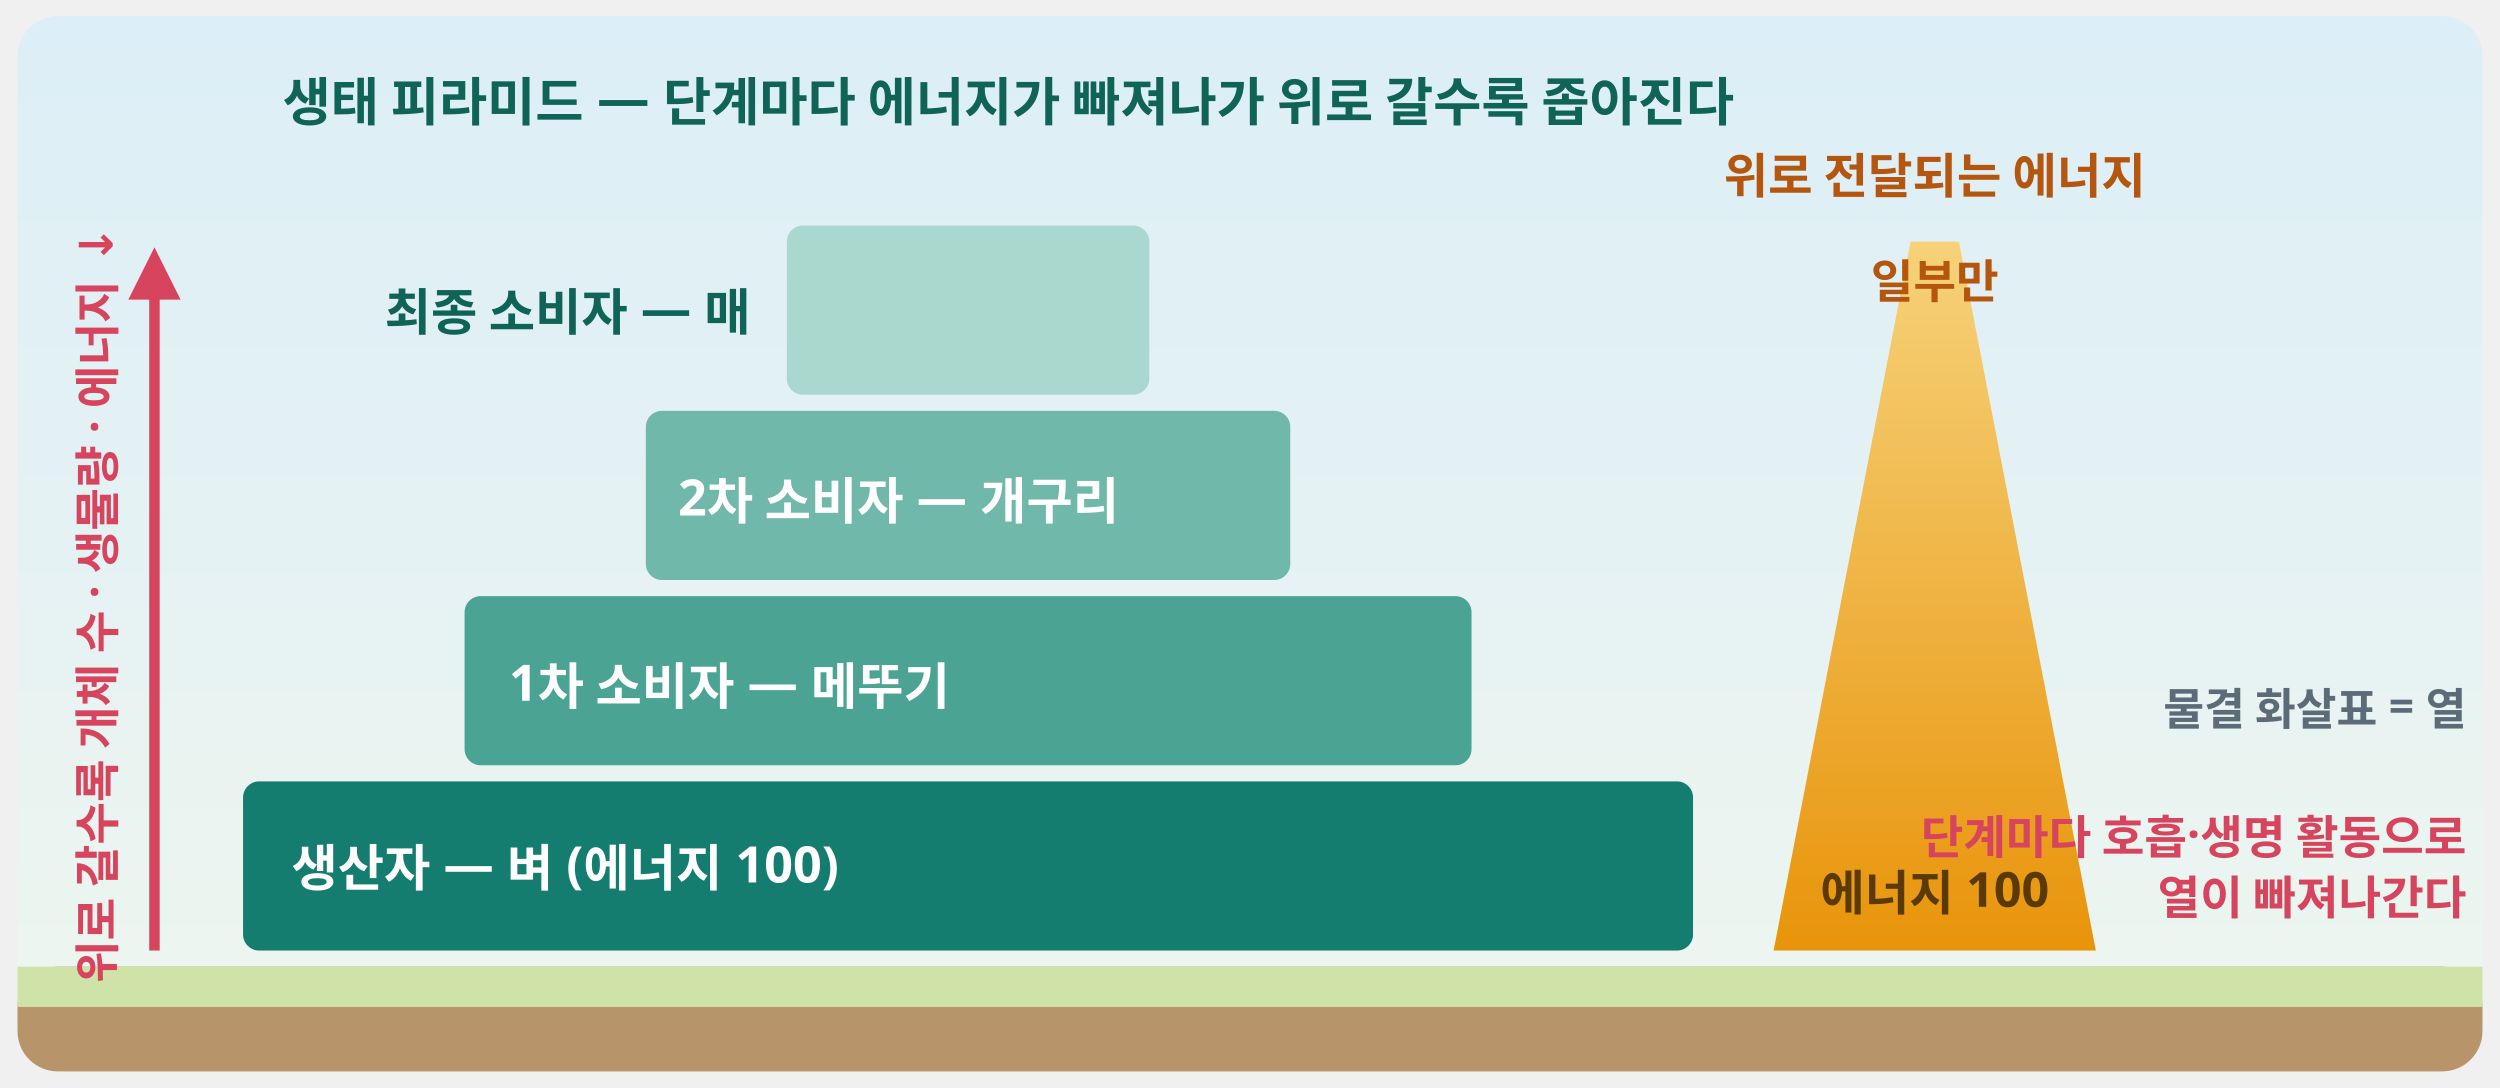
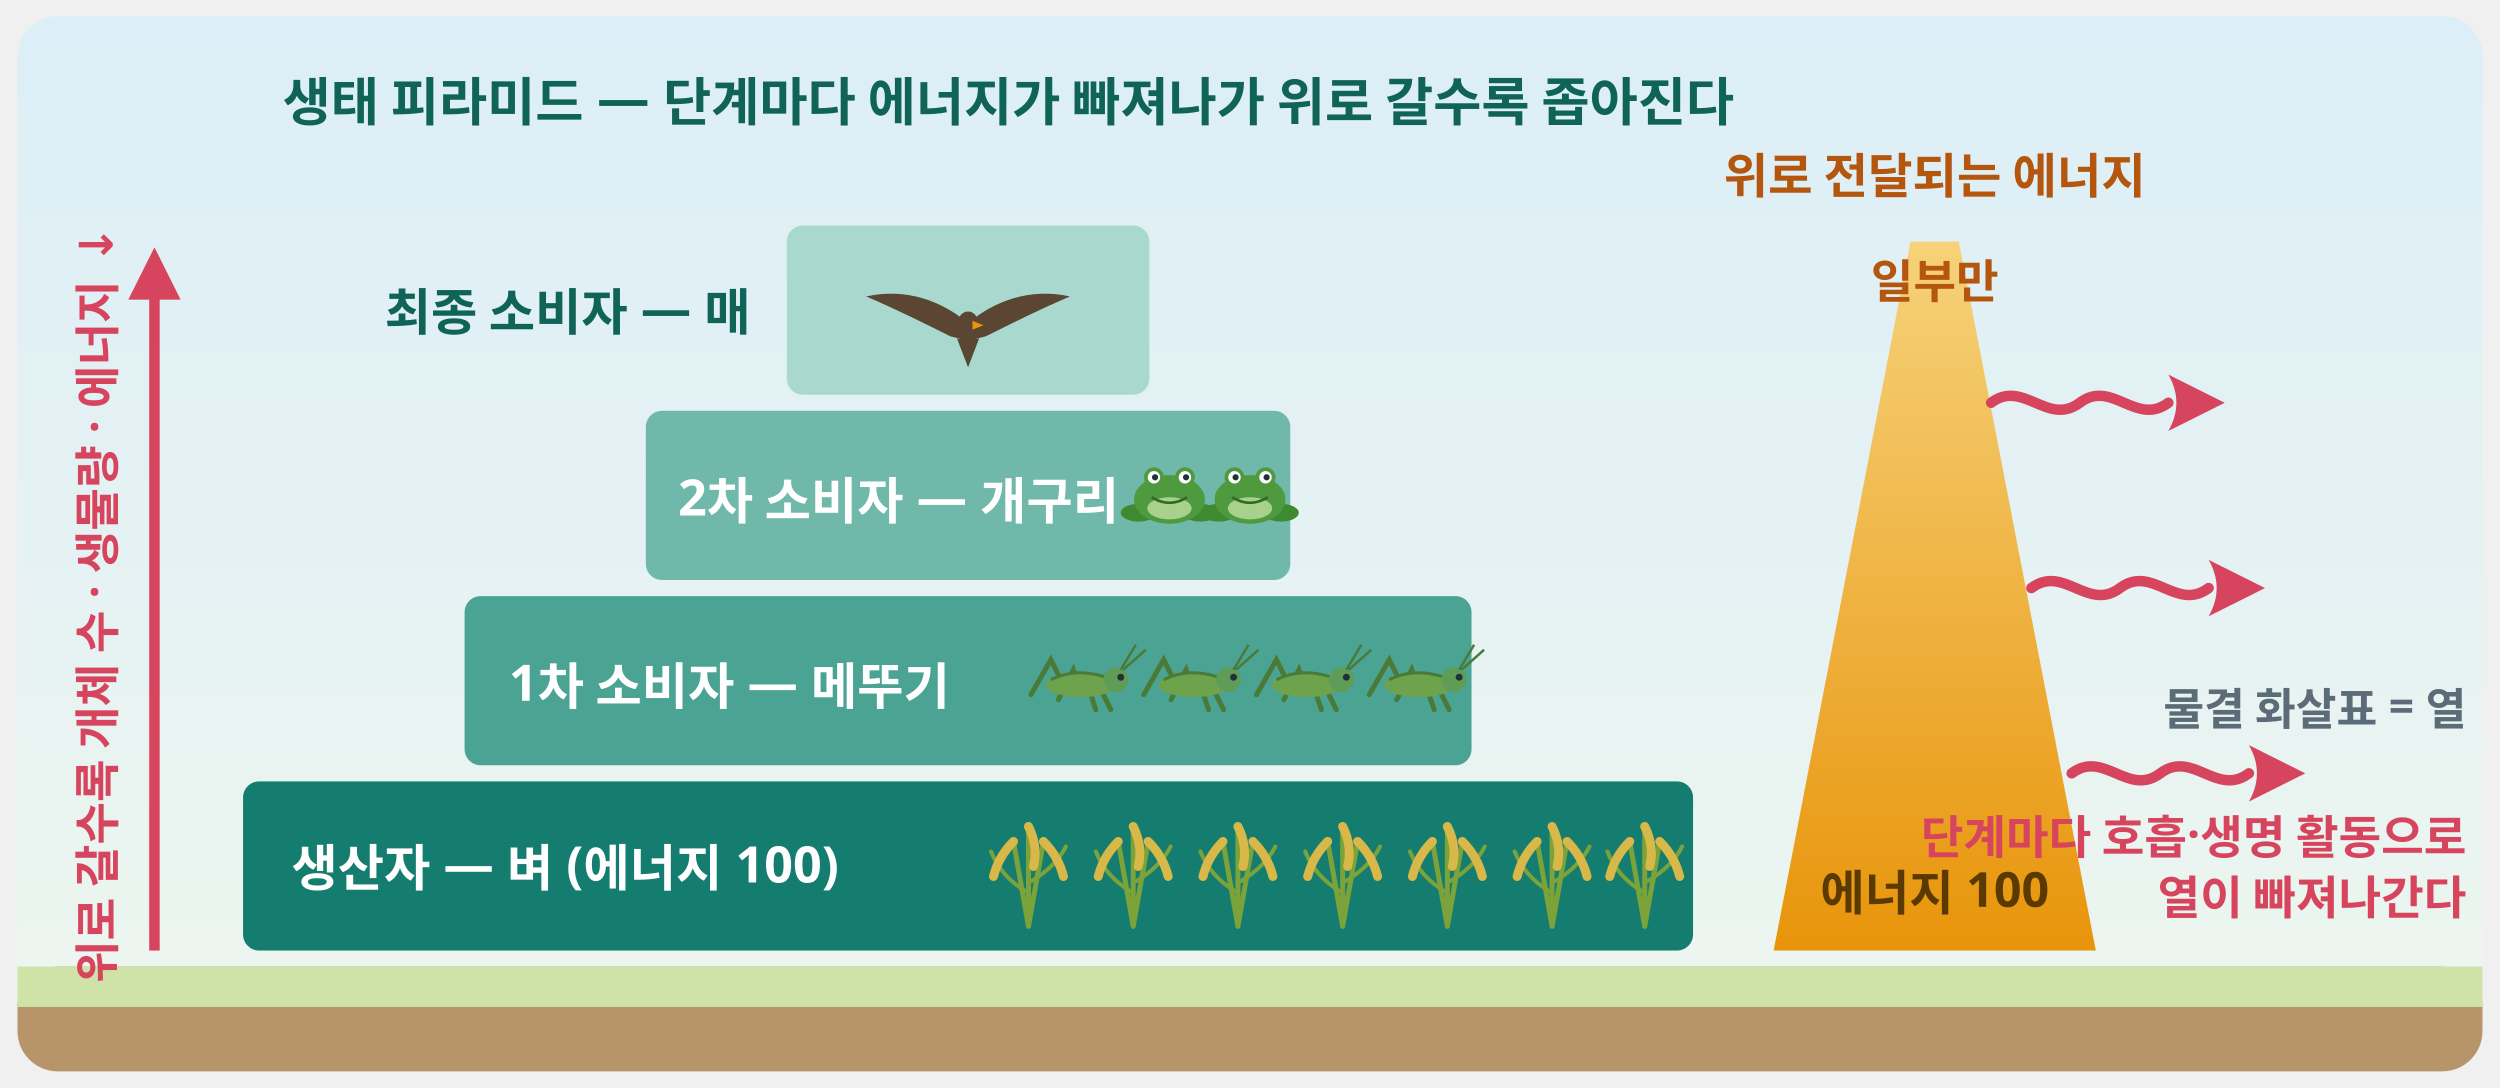
<svg width="600" height="261" viewBox="0 0 620 270" font-family="PC Sans">
  <defs>
    <marker id="arrRedBig-2202-02" markerWidth="5" markerHeight="5" refX="4" refY="2.5" orient="auto">
      <path d="M0,0 L5,2.5 L0,5 Z" fill="#D6455D" />
    </marker>
+     <g id="sy-frog-2202-02">
+       <ellipse cx="-14" cy="6" rx="8" ry="4" fill="#3E8A30" />
+       <ellipse cx="14" cy="6" rx="8" ry="4" fill="#3E8A30" />
+       <ellipse rx="16" ry="11" fill="#4F9A3F" />
+       <ellipse cy="4" rx="10" ry="5" fill="#A9D18E" />
+       <circle cx="-7" cy="-10" r="4.5" fill="#4F9A3F" />
+       <circle cx="7" cy="-10" r="4.5" fill="#4F9A3F" />
+       <circle cx="-7" cy="-10" r="2.8" fill="#fff" />
+       <circle cx="7" cy="-10" r="2.8" fill="#fff" />
+       <circle cx="-6.5" cy="-10" r="1.4" fill="#22303A" />
+       <circle cx="7.5" cy="-10" r="1.4" fill="#22303A" />
+       <path d="M-8,-1 q8,5 16,0" stroke="#2F6B25" stroke-width="1.2" fill="none" />
+     </g>
+     <g id="sy-hawk-2202-02">
+       <path d="M0,4 C-12,-6 -28,-12 -46,-8 C-32,-2 -20,4 -8,10 L0,12 L8,10 C20,4 32,-2 46,-8 C28,-12 12,-6 0,4 Z" fill="#5A4632" />
+       <path d="M-5,11 l5,13 l5,-13 z" fill="#5A4632" />
+       <circle cy="3" r="4.2" fill="#5A4632" />
+       <path d="M2,3 l5,2 l-5,2 z" fill="#E8940A" />
+     </g>
+     <g id="sy-heat-2202-02">
+       <path d="M0,0 C8,-6 14,6 22,0 C30,-6 36,6 44,0" stroke="#D6455D" stroke-width="2.6" fill="none" stroke-linecap="round" />
+       <path d="M58,0 L44,-7 Q48,0 44,7 Z" fill="#D6455D" />
+     </g>
+     <g id="sy-hopper-2202-02">
+       <path d="M-6,2 L-12,-10 L-20,4 M0,3 L-3,-6 L-9,6 M4,4 l2,6 M9,4 l3,6" stroke="#4B7A36" stroke-width="2" fill="none" stroke-linecap="round" />
+       <ellipse rx="14" ry="5" fill="#6DA34D" />
+       <path d="M-12,-2 q10,-5 22,-1" stroke="#4B7A36" stroke-width="1.2" fill="none" />
+       <circle cx="14" cy="-2" r="5" fill="#5E9C57" />
+       <circle cx="16" cy="-3" r="1.4" fill="#22303A" />
+       <path d="M17,-6 l9,-8 M16,-6 l6,-10" stroke="#4B7A36" stroke-width="1" fill="none" />
+     </g>
+     <g id="sy-rice-2202-02">
+       <path d="M0,0 L-6,-34 M0,0 L0,-40 M0,0 L6,-34" stroke="#7BA33A" stroke-width="2" fill="none" stroke-linecap="round" />
+       <path d="M-1,-14 q-10,-6 -14,-16 M1,-18 q10,-6 14,-14" stroke="#7BA33A" stroke-width="1.6" fill="none" stroke-linecap="round" />
+       <path d="M-6,-34 q-6,6 -8,14 M0,-40 q4,8 2,16 M6,-34 q6,6 8,14" stroke="#D9B84A" stroke-width="3.6" fill="none" stroke-linecap="round" />
+     </g>
  </defs>
  <defs>
    <linearGradient id="sky2-2202-02" x1="0" y1="0" x2="0" y2="1">
      <stop offset="0" stop-color="#DCEEF7" />
      <stop offset="1" stop-color="#EEF6EF" />
    </linearGradient>
    <linearGradient id="beam2-2202-02" x1="0" y1="1" x2="0" y2="0">
      <stop offset="0" stop-color="#E8940A" />
      <stop offset="1" stop-color="#F6D27A" />
    </linearGradient>
  </defs>
  <rect x="4" y="4" width="612" height="262" rx="10" fill="url(#sky2-2202-02)" />
  <rect x="4" y="240" width="612" height="26" rx="10" fill="#B8946A" />
  <rect x="4" y="240" width="612" height="10" fill="#CFE3A8" />
  <text x="250" y="30" text-anchor="middle" font-size="13" font-weight="900" fill="#0F6357">생태 피라미드 — 단계마다 에너지가 빠져나가 위로 갈수록 좁아진다</text>
  <line x1="38" y1="236" x2="38" y2="64" stroke="#D6455D" stroke-width="2.6" marker-end="url(#arrRedBig-2202-02)" />
  <text transform="translate(28,150) rotate(-90)" text-anchor="middle" font-size="11.5" font-weight="800" fill="#D6455D">위로 갈수록 개체 수 · 생물량 · 에너지 ↓</text>
  <g font-weight="800">
    <rect x="60" y="194" width="360" height="42" rx="4" fill="#147D6F" />
    <text x="72" y="220" font-size="12.5" fill="#fff">생산자 — 벼 (에너지 100)</text>
    <g transform="translate(0,230)">
-       <use href="#sy-rice" transform="translate(255,0) scale(0.62)" />
-       <use href="#sy-rice" transform="translate(281,0) scale(0.62)" />
-       <use href="#sy-rice" transform="translate(307,0) scale(0.62)" />
-       <use href="#sy-rice" transform="translate(333,0) scale(0.62)" />
-       <use href="#sy-rice" transform="translate(359,0) scale(0.62)" />
-       <use href="#sy-rice" transform="translate(385,0) scale(0.62)" />
-       <use href="#sy-rice" transform="translate(408,0) scale(0.62)" />
+       <use href="#sy-rice-2202-02" transform="translate(255,0) scale(0.62)" />
+       <use href="#sy-rice-2202-02" transform="translate(281,0) scale(0.62)" />
+       <use href="#sy-rice-2202-02" transform="translate(307,0) scale(0.62)" />
+       <use href="#sy-rice-2202-02" transform="translate(333,0) scale(0.62)" />
+       <use href="#sy-rice-2202-02" transform="translate(359,0) scale(0.62)" />
+       <use href="#sy-rice-2202-02" transform="translate(385,0) scale(0.62)" />
+       <use href="#sy-rice-2202-02" transform="translate(408,0) scale(0.62)" />
    </g>
    <rect x="115" y="148" width="250" height="42" rx="4" fill="#4BA394" />
    <text x="126" y="174" font-size="12.5" fill="#fff">1차 소비자 — 메뚜기</text>
-     <use href="#sy-hopper" transform="translate(268,170) scale(0.62)" />
-     <use href="#sy-hopper" transform="translate(296,170) scale(0.62)" />
-     <use href="#sy-hopper" transform="translate(324,170) scale(0.62)" />
-     <use href="#sy-hopper" transform="translate(352,170) scale(0.62)" />
+     <use href="#sy-hopper-2202-02" transform="translate(268,170) scale(0.62)" />
+     <use href="#sy-hopper-2202-02" transform="translate(296,170) scale(0.62)" />
+     <use href="#sy-hopper-2202-02" transform="translate(324,170) scale(0.62)" />
+     <use href="#sy-hopper-2202-02" transform="translate(352,170) scale(0.62)" />
    <rect x="160" y="102" width="160" height="42" rx="4" fill="#6FB8AA" />
    <text x="168" y="128" font-size="12.5" fill="#fff">2차 소비자 — 개구리</text>
-     <use href="#sy-frog" transform="translate(290,124) scale(0.55)" />
-     <use href="#sy-frog" transform="translate(310,124) scale(0.55)" />
+     <use href="#sy-frog-2202-02" transform="translate(290,124) scale(0.55)" />
+     <use href="#sy-frog-2202-02" transform="translate(310,124) scale(0.55)" />
    <rect x="195" y="56" width="90" height="42" rx="4" fill="#A9D9CE" />
-     <use href="#sy-hawk" transform="translate(240,78) scale(0.55)" />
+     <use href="#sy-hawk-2202-02" transform="translate(240,78) scale(0.55)" />
    <text x="186" y="82" text-anchor="end" font-size="12.5" fill="#0F6357">최종 소비자 — 매</text>
  </g>
  <text x="480" y="48" text-anchor="middle" font-size="12" font-weight="900" fill="#B4560E">위로 전달되는 에너지</text>
  <polygon points="440,236 520,236 486,60 474,60" fill="url(#beam2-2202-02)" />
  <text x="480" y="226" text-anchor="middle" font-size="12" font-weight="900" fill="#5A3A00">에너지 100</text>
  <text x="480" y="74" text-anchor="middle" font-size="11.5" font-weight="800" fill="#B4560E">일부만</text>
-   <use href="#sy-heat" transform="translate(514,192)" />
-   <use href="#sy-heat" transform="translate(504,146)" />
-   <use href="#sy-heat" transform="translate(494,100)" />
+   <use href="#sy-heat-2202-02" transform="translate(514,192)" />
+   <use href="#sy-heat-2202-02" transform="translate(504,146)" />
+   <use href="#sy-heat-2202-02" transform="translate(494,100)" />
  <text x="612" y="212" text-anchor="end" font-size="11.5" font-weight="800" fill="#D6455D">단계마다 호흡·생명 활동으로</text>
  <text x="612" y="227" text-anchor="end" font-size="11.5" font-weight="800" fill="#D6455D">열이 빠져나간다</text>
  <text x="612" y="180" text-anchor="end" font-size="11" fill="#5B6B77" font-weight="700">물결 화살표 = 열</text>
</svg>
